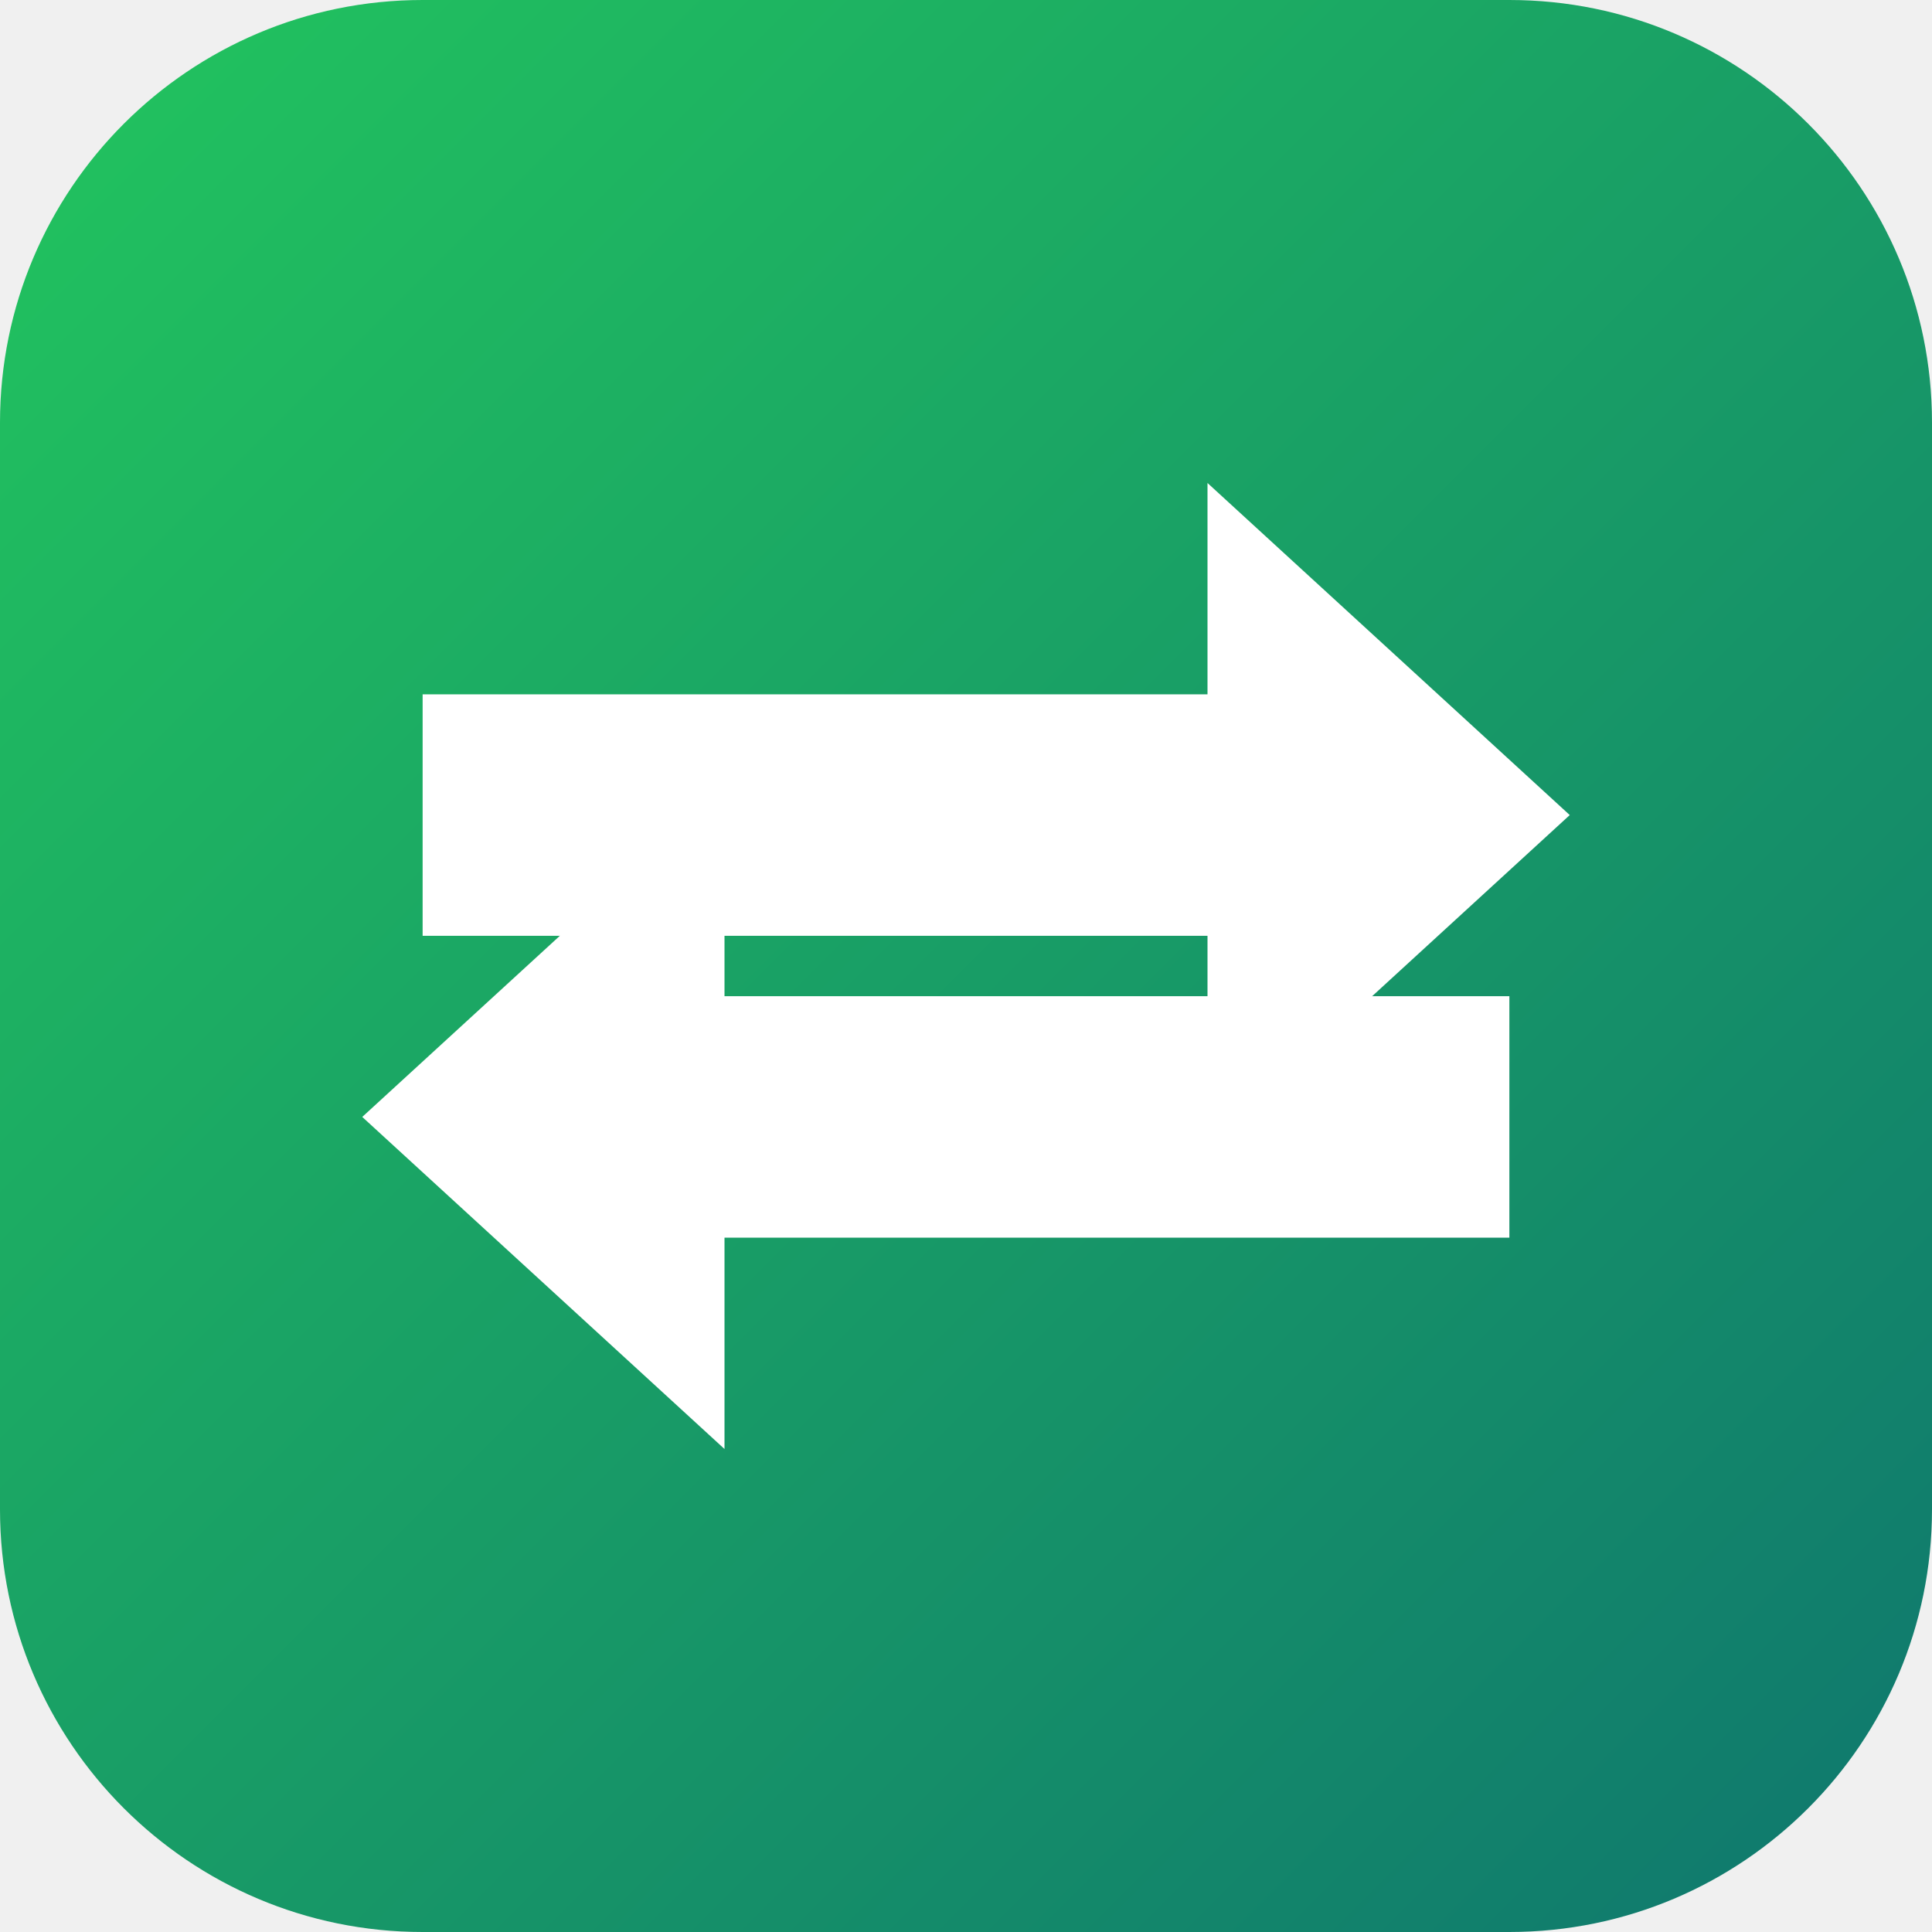
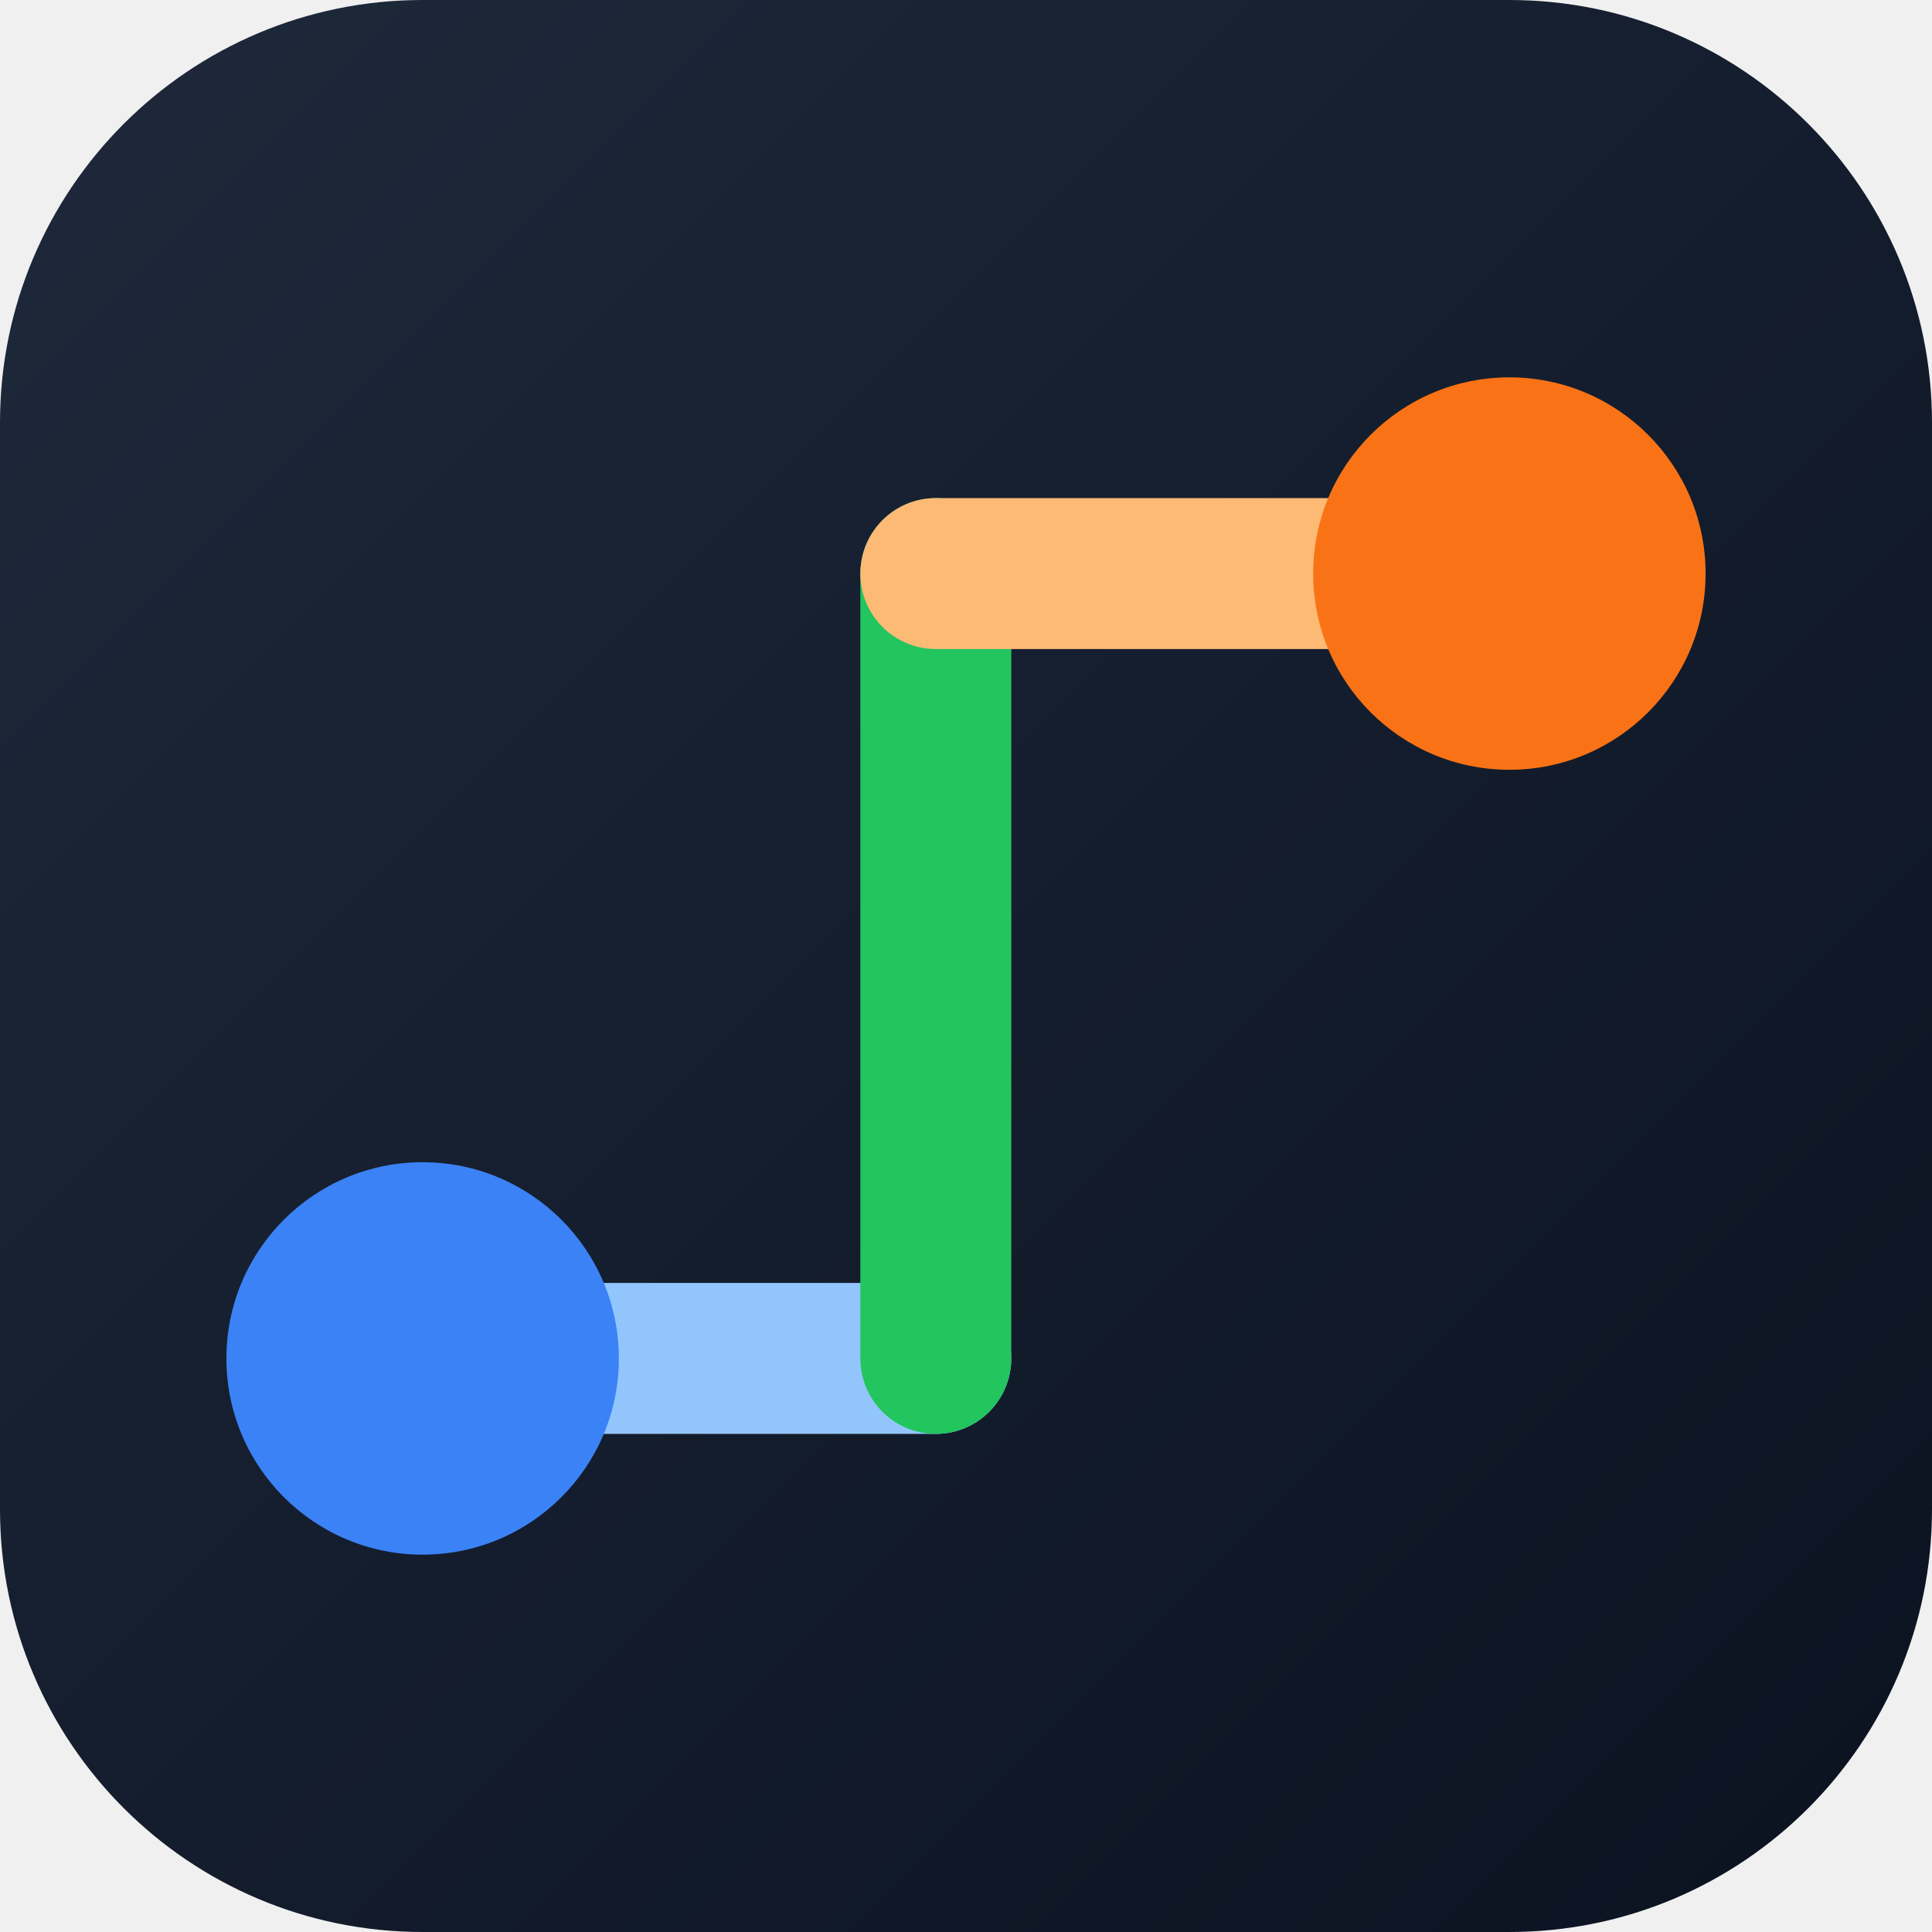
<svg xmlns="http://www.w3.org/2000/svg" viewBox="0 0 64 64">
  <defs>
-     <linearGradient id="g" x1="0" y1="0" x2="1" y2="1">
-       <stop offset="0" stop-color="#22c55e" />
-       <stop offset="1" stop-color="#0f766e" />
+     <linearGradient id="bg" x1="0" y1="0" x2="1" y2="1">
+       <stop offset="0" stop-color="#1e293b" />
+       <stop offset="1" stop-color="#0b1220" />
    </linearGradient>
  </defs>
-   <rect width="64" height="64" rx="14" fill="url(#g)" />
-   <g fill="#fff">
-     <path d="M14 23h26v-7l12 11-12 11v-7H14z" />
-     <path d="M50 41H24v7L12 37l12-11v7h26z" />
+   <rect width="64" height="64" rx="14" fill="url(#bg)" />
+   <g fill="none" stroke-width="5" stroke-linecap="round">
+     <path d="M14 45H31" stroke="#93c5fd" />
+     <path d="M31 45V19" stroke="#22c55e" />
+     <path d="M31 19H50" stroke="#fdba74" />
  </g>
+   <circle cx="14" cy="45" r="6.5" fill="#3b82f6" />
+   <circle cx="50" cy="19" r="6.5" fill="#f97316" />
</svg>
